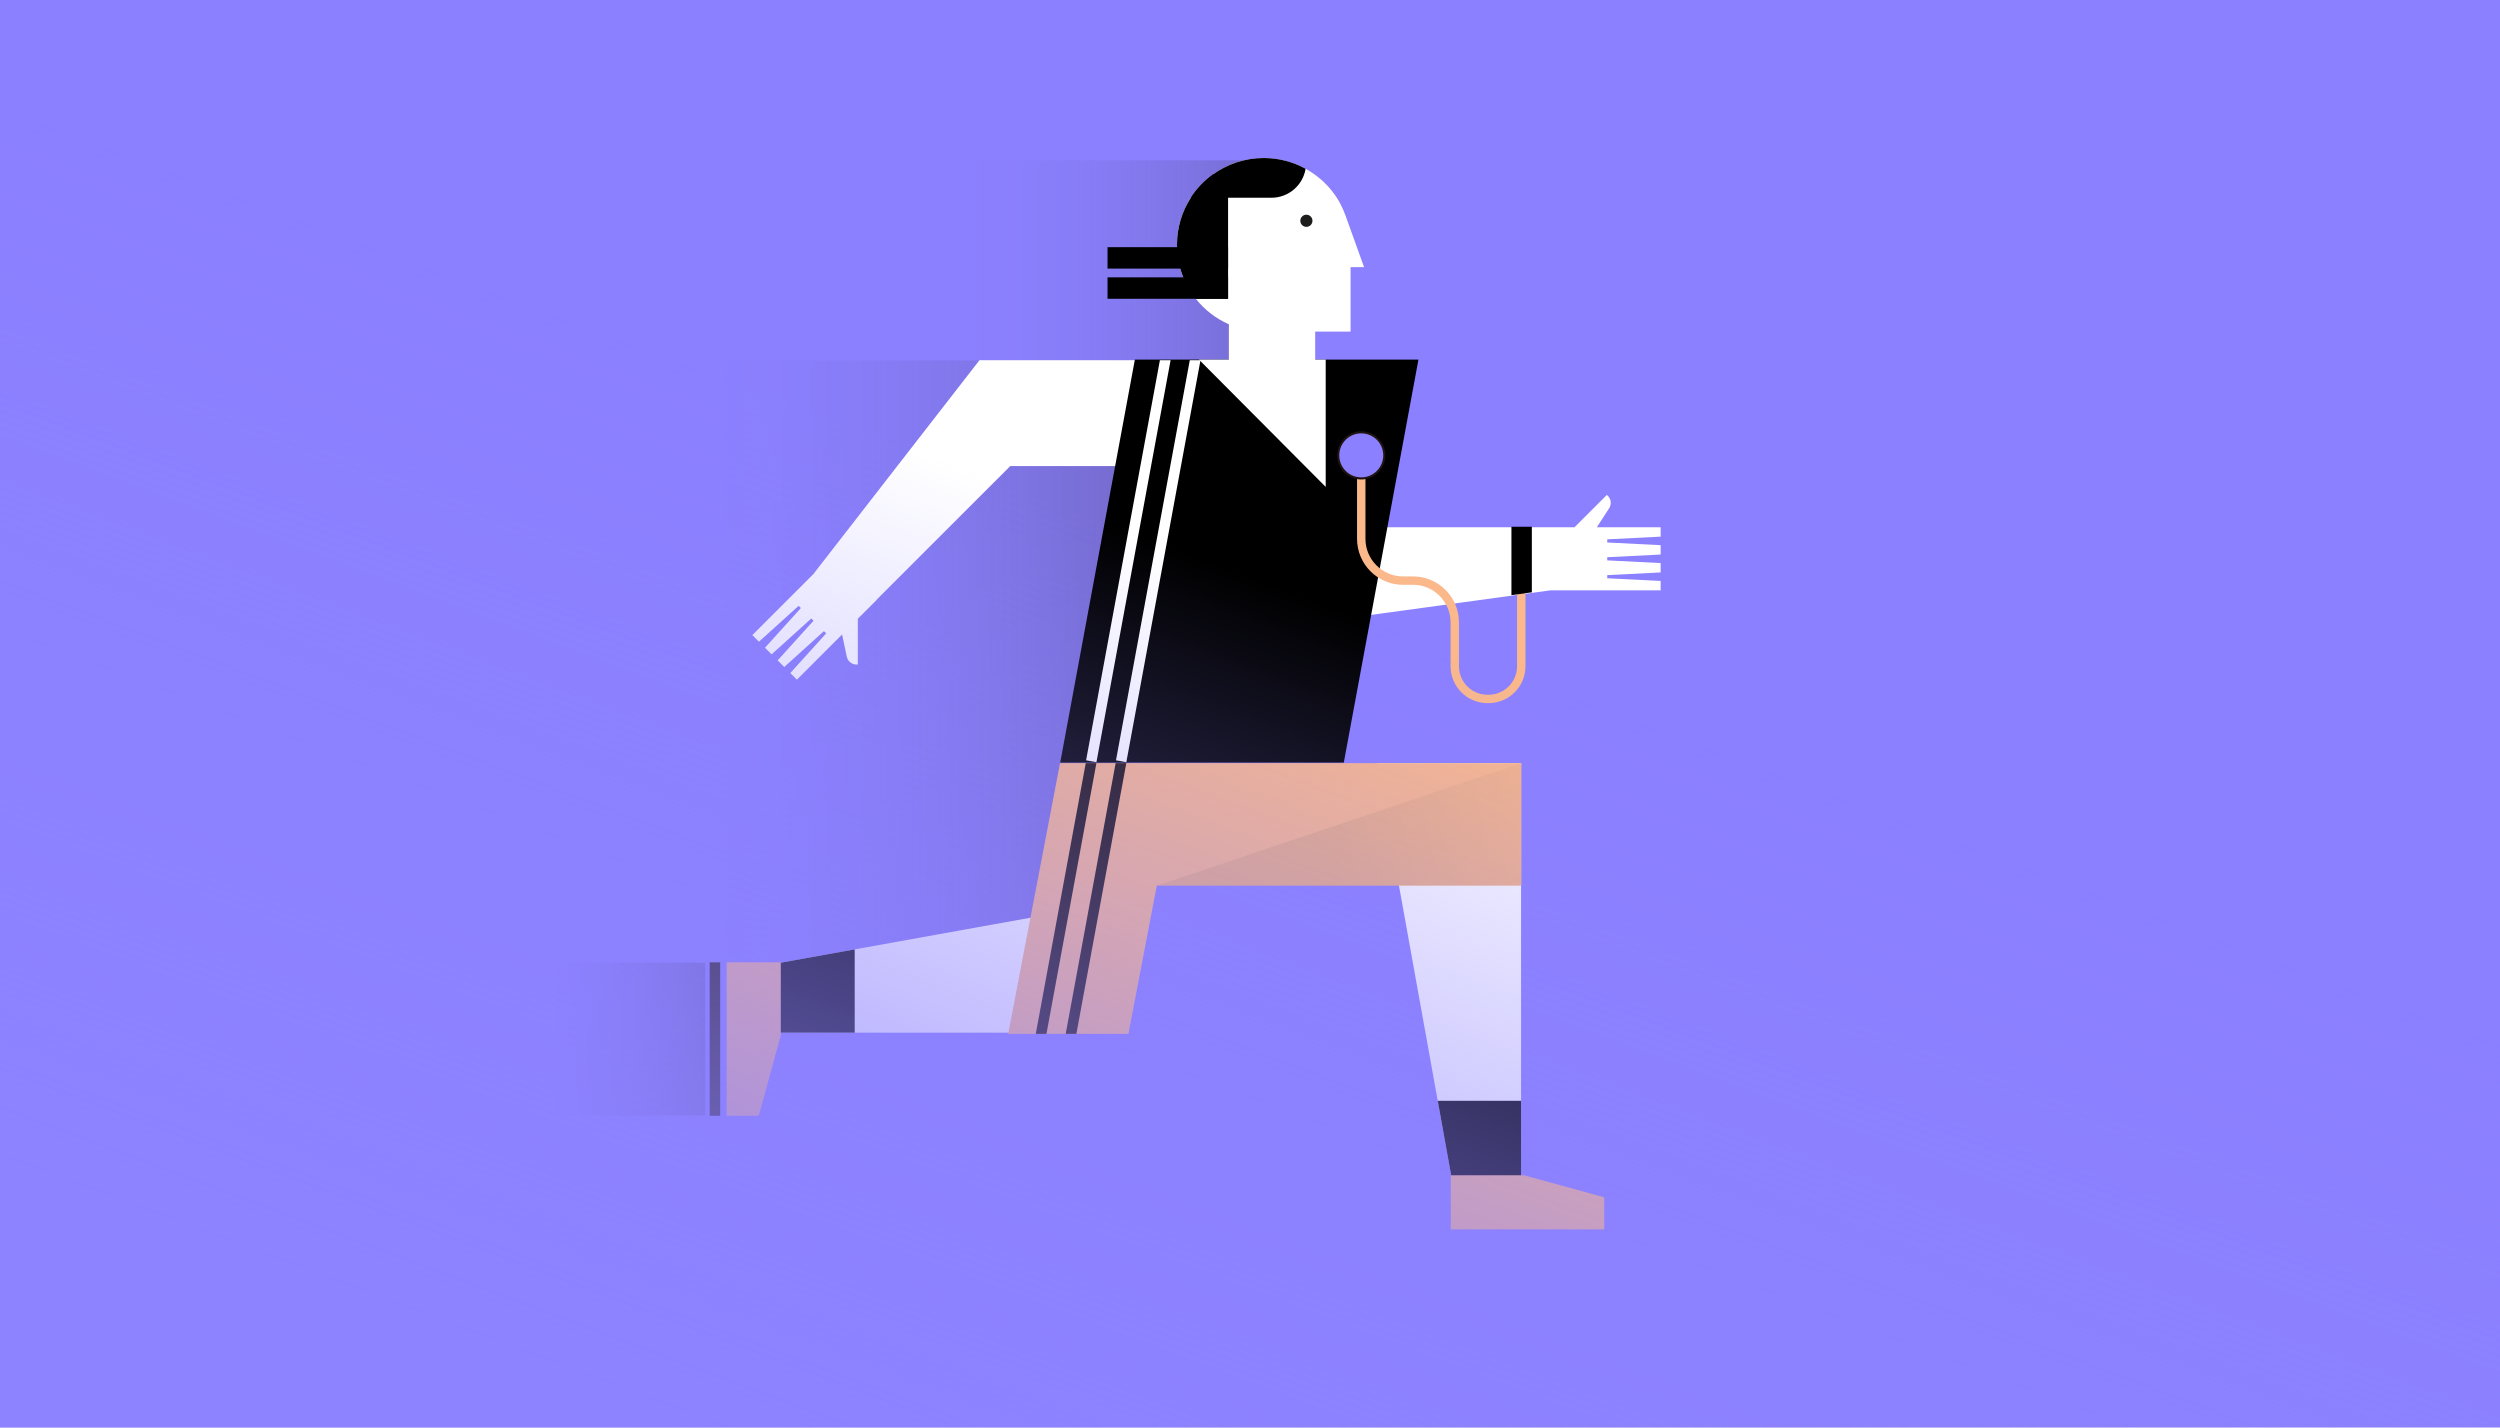
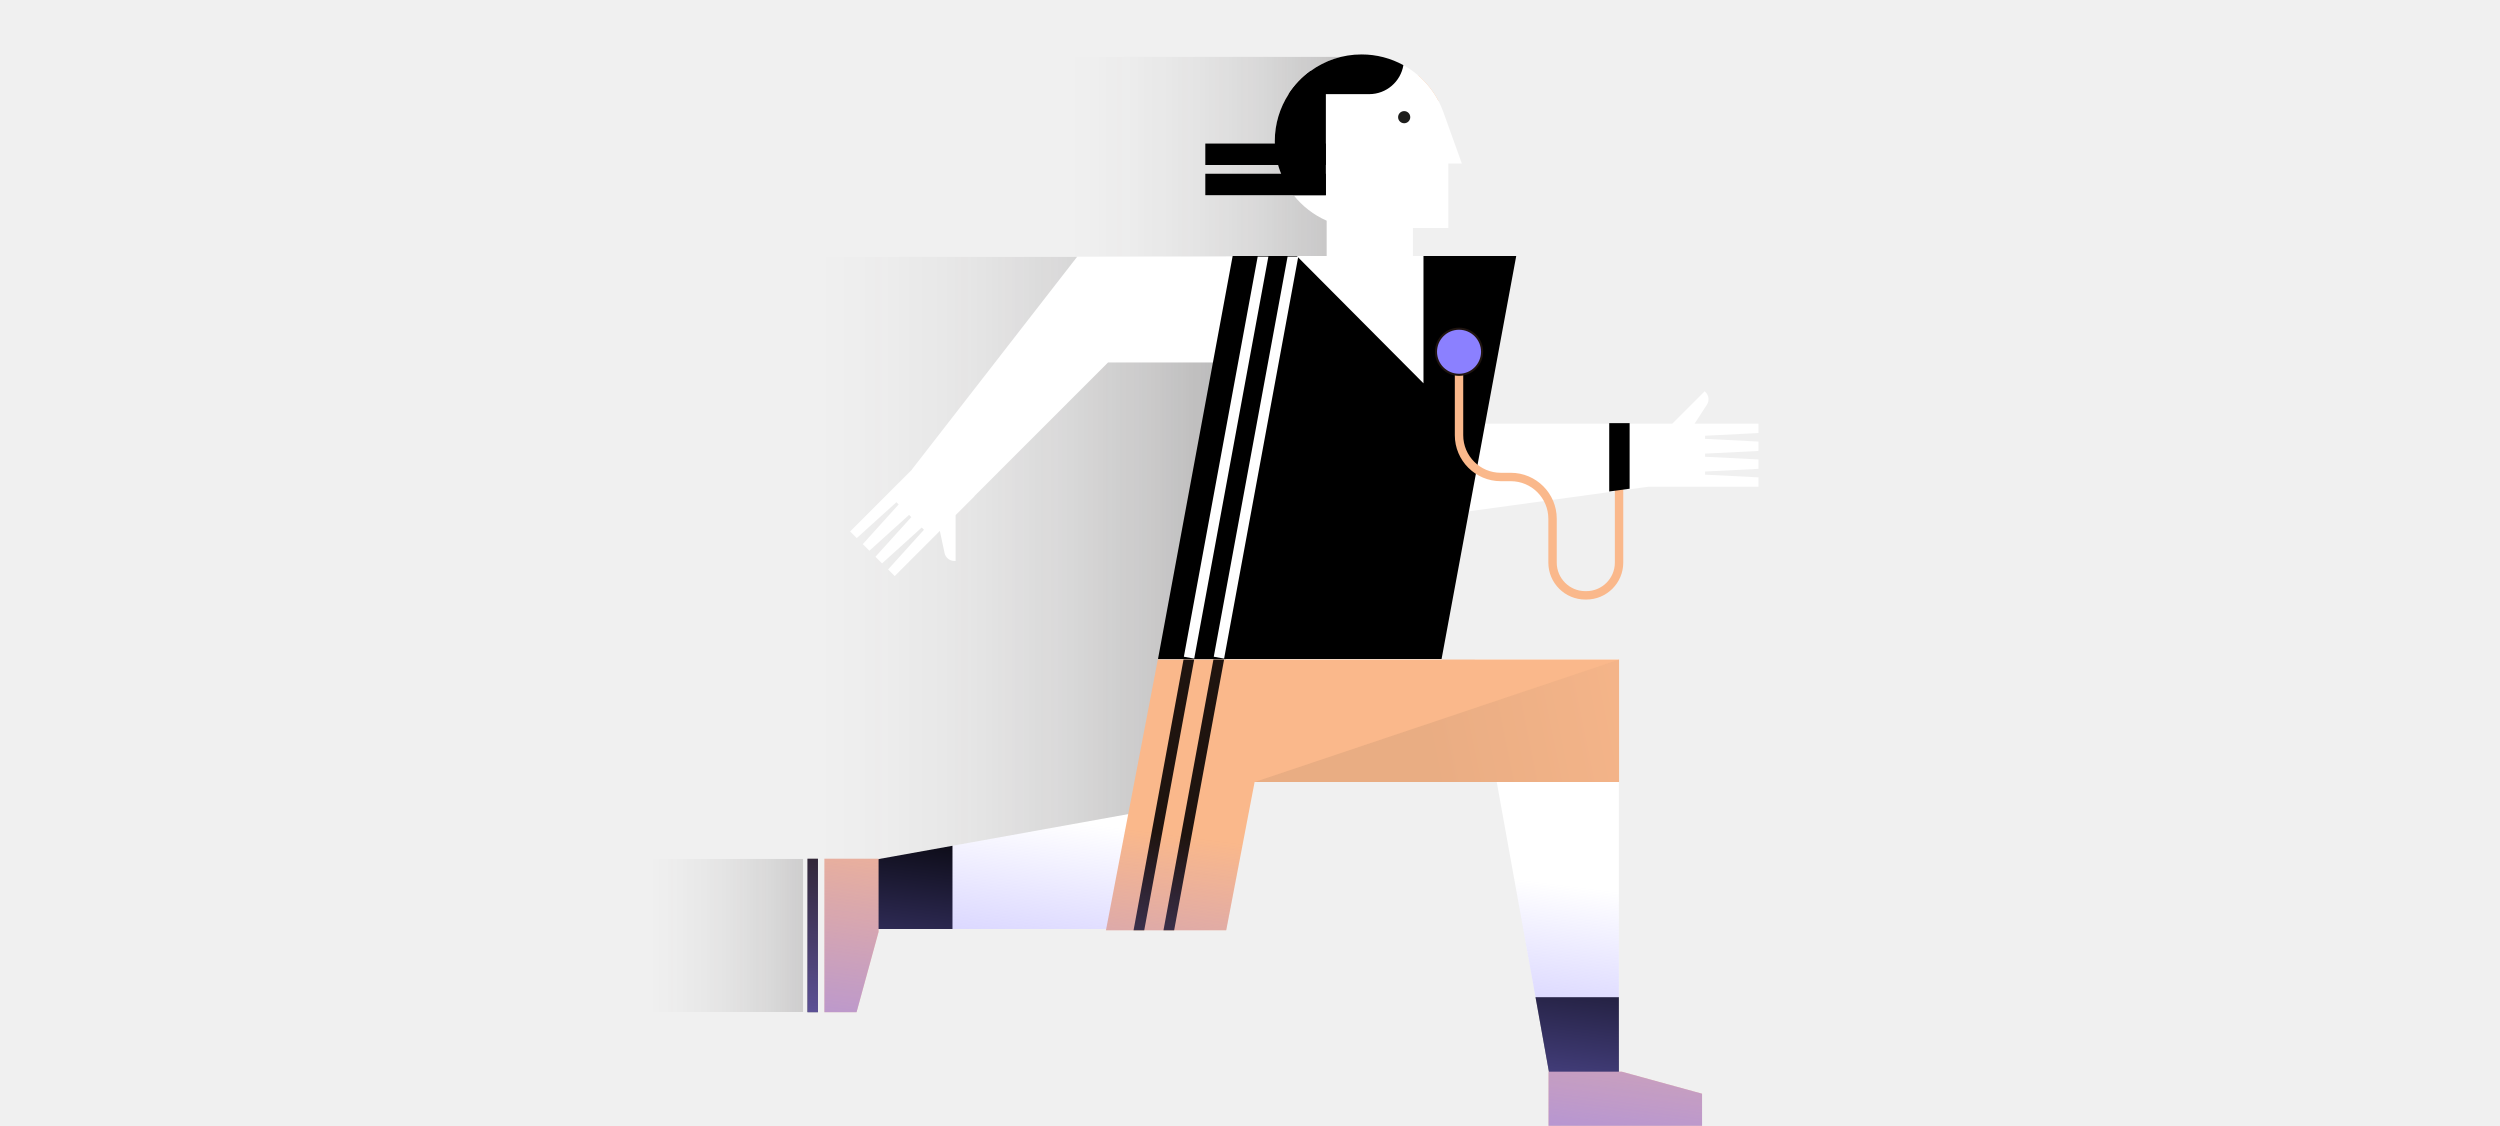
- <svg xmlns="http://www.w3.org/2000/svg" version="1.1" id="Layer_1" x="0px" y="0px" width="768px" height="438.486px" viewBox="-20 -11.418 768 438.486" enable-background="new -20 -11.418 768 438.486" xml:space="preserve">
+ <svg xmlns="http://www.w3.org/2000/svg" version="1.1" id="Layer_1" x="0px" y="0px" width="768px" height="345.852px" viewBox="0 0 768 345.852" enable-background="new 0 0 768 345.852" xml:space="preserve">
  <g>
-     <rect x="-20" y="-11.418" fill="#8B80FF" width="768" height="438.486" />
-     <path fill="#FAB88B" d="M391.847,51.398h-47.226c0.368-0.711,0.773-1.402,1.208-2.066c1.368-2.112,3.023-4.012,4.91-5.65h34.991   C388.215,45.836,390.295,48.453,391.847,51.398z" />
-     <g id="Shadows" opacity="0.5">
+     <path fill="#FAB88B" d="M441.887,30.988H394.66c0.367-0.711,0.773-1.402,1.208-2.066c1.368-2.112,3.021-4.012,4.91-5.65h34.991   C438.254,25.426,440.334,28.043,441.887,30.988z" />
+     <g id="Shadows" opacity="0.3">
      <defs>
-         <filter id="Adobe_OpacityMaskFilter" filterUnits="userSpaceOnUse" x="277.425" y="37.773" width="95.449" height="61.46">
+         <filter id="Adobe_OpacityMaskFilter" filterUnits="userSpaceOnUse" x="327.464" y="17.363" width="95.449" height="61.46">
          <feColorMatrix type="matrix" values="1 0 0 0 0  0 1 0 0 0  0 0 1 0 0  0 0 0 1 0" />
        </filter>
      </defs>
-       <mask maskUnits="userSpaceOnUse" x="277.425" y="37.773" width="95.449" height="61.46" id="SVGID_6_">
+       <mask maskUnits="userSpaceOnUse" x="327.464" y="17.363" width="95.449" height="61.46" id="SVGID_6_">
        <g filter="url(#Adobe_OpacityMaskFilter)">
-           <linearGradient id="SVGID_2_" gradientUnits="userSpaceOnUse" x1="-599.596" y1="532.062" x2="-598.95" y2="532.062" gradientTransform="matrix(-147.7859 0 0 147.7859 -88238.898 -78562.75)">
+           <linearGradient id="SVGID_2_" gradientUnits="userSpaceOnUse" x1="-1173.401" y1="489.422" x2="-1172.755" y2="489.422" gradientTransform="matrix(-147.7859 0 0 147.7859 -172989.234 -72281.578)">
            <stop offset="0" style="stop-color:#FFFFFF" />
            <stop offset="1" style="stop-color:#000000" />
          </linearGradient>
-           <rect x="277.425" y="37.773" fill="url(#SVGID_2_)" width="95.449" height="61.46" />
+           <rect x="327.464" y="17.363" fill="url(#SVGID_2_)" width="95.449" height="61.46" />
        </g>
      </mask>
-       <linearGradient id="SVGID_3_" gradientUnits="userSpaceOnUse" x1="-78.395" y1="290.804" x2="93.945" y2="290.804" gradientTransform="matrix(1 0 0 1 336 -222.2998)">
-         <stop offset="0" style="stop-color:#8B80FF" />
-         <stop offset="1" style="stop-color:#453E66" />
+       <linearGradient id="SVGID_3_" gradientUnits="userSpaceOnUse" x1="-532.356" y1="787.934" x2="-405.701" y2="787.934" gradientTransform="matrix(1 0 0 1 840 -739.8408)">
+         <stop offset="0" style="stop-color:#231F20;stop-opacity:0" />
+         <stop offset="1" style="stop-color:#231F20" />
      </linearGradient>
-       <rect x="277.425" y="37.773" mask="url(#SVGID_6_)" fill="url(#SVGID_3_)" width="95.449" height="61.46" />
+       <rect x="327.464" y="17.363" mask="url(#SVGID_6_)" fill="url(#SVGID_3_)" width="95.449" height="61.46" />
      <defs>
-         <filter id="Adobe_OpacityMaskFilter_1_" filterUnits="userSpaceOnUse" x="199.627" y="99.232" width="127.083" height="196.796">
+         <filter id="Adobe_OpacityMaskFilter_1_" filterUnits="userSpaceOnUse" x="249.666" y="78.822" width="127.083" height="196.796">
          <feColorMatrix type="matrix" values="1 0 0 0 0  0 1 0 0 0  0 0 1 0 0  0 0 0 1 0" />
        </filter>
      </defs>
-       <mask maskUnits="userSpaceOnUse" x="199.627" y="99.232" width="127.083" height="196.796" id="SVGID_4_">
+       <mask maskUnits="userSpaceOnUse" x="249.666" y="78.822" width="127.083" height="196.796" id="SVGID_4_">
        <g filter="url(#Adobe_OpacityMaskFilter_1_)">
-           <linearGradient id="SVGID_5_" gradientUnits="userSpaceOnUse" x1="-599.519" y1="531.173" x2="-598.874" y2="531.173" gradientTransform="matrix(-196.7684 0 0 196.7684 -117639.75 -104320.391)">
+           <linearGradient id="SVGID_5_" gradientUnits="userSpaceOnUse" x1="-1173.124" y1="487.618" x2="-1172.478" y2="487.618" gradientTransform="matrix(-196.7684 0 0 196.7684 -230457 -95770.531)">
            <stop offset="0" style="stop-color:#FFFFFF" />
            <stop offset="1" style="stop-color:#000000" />
          </linearGradient>
-           <rect x="199.627" y="99.232" fill="url(#SVGID_5_)" width="127.083" height="196.796" />
+           <rect x="249.666" y="78.822" fill="url(#SVGID_5_)" width="127.083" height="196.796" />
        </g>
      </mask>
-       <linearGradient id="SVGID_7_" gradientUnits="userSpaceOnUse" x1="-176.997" y1="419.931" x2="83.771" y2="419.931" gradientTransform="matrix(1 0 0 1 336 -222.2998)">
-         <stop offset="0" style="stop-color:#8B80FF" />
-         <stop offset="1" style="stop-color:#453E66" />
+       <linearGradient id="SVGID_7_" gradientUnits="userSpaceOnUse" x1="-630.957" y1="917.061" x2="-444.518" y2="917.061" gradientTransform="matrix(1 0 0 1 840 -739.8408)">
+         <stop offset="0" style="stop-color:#231F20;stop-opacity:0" />
+         <stop offset="1" style="stop-color:#231F20" />
      </linearGradient>
-       <rect x="199.627" y="99.232" mask="url(#SVGID_4_)" fill="url(#SVGID_7_)" width="127.083" height="196.796" />
+       <rect x="249.666" y="78.822" mask="url(#SVGID_4_)" fill="url(#SVGID_7_)" width="127.083" height="196.796" />
      <defs>
-         <filter id="Adobe_OpacityMaskFilter_2_" filterUnits="userSpaceOnUse" x="149.611" y="284.208" width="47.149" height="47.147">
+         <filter id="Adobe_OpacityMaskFilter_2_" filterUnits="userSpaceOnUse" x="199.65" y="263.797" width="47.149" height="47.148">
          <feColorMatrix type="matrix" values="1 0 0 0 0  0 1 0 0 0  0 0 1 0 0  0 0 0 1 0" />
        </filter>
      </defs>
-       <mask maskUnits="userSpaceOnUse" x="149.611" y="284.208" width="47.149" height="47.147" id="SVGID_1_">
+       <mask maskUnits="userSpaceOnUse" x="199.65" y="263.797" width="47.149" height="47.148" id="SVGID_1_">
        <g filter="url(#Adobe_OpacityMaskFilter_2_)">
-           <linearGradient id="SVGID_8_" gradientUnits="userSpaceOnUse" x1="-601.762" y1="532.416" x2="-601.117" y2="532.416" gradientTransform="matrix(-73.0054 0 0 73.0054 -43735.188 -38561.492)">
+           <linearGradient id="SVGID_8_" gradientUnits="userSpaceOnUse" x1="-1176.392" y1="493.543" x2="-1175.746" y2="493.543" gradientTransform="matrix(-73.0054 0 0 73.0054 -85636.203 -35743.953)">
            <stop offset="0" style="stop-color:#FFFFFF" />
            <stop offset="1" style="stop-color:#000000" />
          </linearGradient>
-           <rect x="149.611" y="284.208" fill="url(#SVGID_8_)" width="47.149" height="47.147" />
+           <rect x="199.65" y="263.797" fill="url(#SVGID_8_)" width="47.149" height="47.148" />
        </g>
      </mask>
-       <linearGradient id="SVGID_9_" gradientUnits="userSpaceOnUse" x1="-231.551" y1="530.081" x2="-101.913" y2="530.081" gradientTransform="matrix(1 0 0 1 336 -222.2998)">
-         <stop offset="0" style="stop-color:#8B80FF" />
-         <stop offset="1" style="stop-color:#453E66" />
+       <linearGradient id="SVGID_9_" gradientUnits="userSpaceOnUse" x1="-685.512" y1="1027.212" x2="-516.449" y2="1027.212" gradientTransform="matrix(1 0 0 1 840 -739.8408)">
+         <stop offset="0" style="stop-color:#231F20;stop-opacity:0" />
+         <stop offset="1" style="stop-color:#231F20" />
      </linearGradient>
-       <rect x="149.611" y="284.208" mask="url(#SVGID_1_)" fill="url(#SVGID_9_)" width="47.149" height="47.147" />
+       <rect x="199.65" y="263.797" mask="url(#SVGID_1_)" fill="url(#SVGID_9_)" width="47.149" height="47.148" />
    </g>
    <g id="Hand">
-       <path fill="#FFFFFF" d="M303.94,99.232h-23.036l-50.785,65.374l0.037,0.036l-6.109,6.109l-1.327,1.328l-11.603,11.602l2.032,2.033    l12.188-11.018l0.684,0.685l-11.016,12.188l2.031,2.032l12.188-11.017l0.686,0.686l-11.019,12.187l2.032,2.031l12.188-11.017    l0.685,0.686l-11.016,12.188l2.031,2.031l11.601-11.602l1.328-1.327l0.941-0.943l1.455,6.812c0.301,1.411,1.547,2.42,2.99,2.42    h0.399v-14.076l5.816-5.816l-0.039-0.036l41.047-41.044h42.53V99.234L303.94,99.232L303.94,99.232z" />
-       <path fill="#FFFFFF" d="M490.155,153.439v-2.874h-18.282l0,0h-1.333l3.786-5.844c0.785-1.211,0.616-2.806-0.403-3.826    l-0.284-0.283l-9.952,9.954h-7.363h-0.863h-89.449v31.727l90.31-12.363h15.546h1.876h16.407v-2.874l-16.407-0.827v-0.969    l16.407-0.828v-2.875l-16.407-0.826v-0.97l16.407-0.827v-2.873l-16.407-0.827v-0.97L490.155,153.439z" />
-       <polygon fill="#FFFFFF" points="447.272,223.023 447.272,353.801 426.542,353.801 421.672,326.75 402.979,223.023   " />
-       <polygon fill="#FFFFFF" points="323.946,265.569 323.946,305.808 215.681,305.808 215.681,285.073 242.563,280.231   " />
+       <path fill="#FFFFFF" d="M353.979,78.822h-23.036l-50.785,65.374l0.037,0.036l-6.109,6.109l-1.327,1.328l-11.603,11.602    l2.032,2.032l12.188-11.018l0.684,0.686l-11.016,12.188l2.031,2.032l12.188-11.017l0.686,0.686l-11.019,12.188l2.032,2.03    l12.188-11.017l0.685,0.686l-11.016,12.188l2.031,2.03l11.601-11.602l1.328-1.326l0.941-0.943l1.455,6.812    c0.301,1.411,1.547,2.42,2.99,2.42h0.399V158.25l5.816-5.817l-0.039-0.036l41.047-41.044h42.53v-32.53L353.979,78.822    L353.979,78.822z" />
+       <path fill="#FFFFFF" d="M540.194,133.029v-2.874h-18.282l0,0h-1.333l3.786-5.844c0.785-1.211,0.616-2.806-0.403-3.826    l-0.284-0.283l-9.951,9.954h-7.358h-0.863h-89.448v31.728l90.312-12.363h15.546h1.876h16.407v-2.874l-16.407-0.827v-0.969    l16.407-0.828v-2.875l-16.407-0.826v-0.97l16.407-0.827v-2.873l-16.407-0.827v-0.97L540.194,133.029z" />
+       <polygon fill="#FFFFFF" points="497.311,202.612 497.311,333.391 476.581,333.391 471.711,306.34 453.018,202.612   " />
+       <polygon fill="#FFFFFF" points="373.985,245.159 373.985,285.398 265.72,285.398 265.72,264.663 292.602,259.821   " />
    </g>
-     <polygon points="415.745,99.06 328.63,99.06 305.7,222.846 392.815,222.846  " />
-     <polygon fill="#FAB88B" points="447.336,223.017 342.586,223.017 307.442,223.017 305.646,223.017 289.71,306.187 326.651,306.187    335.376,260.645 447.336,260.645  " />
+     <polygon points="465.784,78.65 378.669,78.65 355.739,202.437 442.854,202.437  " />
+     <polygon fill="#FAB88B" points="497.375,202.607 392.625,202.607 357.481,202.607 355.685,202.607 339.749,285.778 376.69,285.778    385.415,240.236 497.375,240.236  " />
    <g>
-       <polygon fill="#FFFFFF" points="348.792,99.229 326.006,222.736 322.83,222.155 345.505,99.229   " />
+       <polygon fill="#FFFFFF" points="398.831,78.819 376.045,202.325 372.869,201.745 395.544,78.819   " />
    </g>
    <g>
-       <polygon fill="#FFFFFF" points="339.607,99.229 316.823,222.736 313.646,222.155 336.322,99.229   " />
+       <polygon fill="#FFFFFF" points="389.646,78.819 366.862,202.325 363.685,201.745 386.361,78.819   " />
    </g>
-     <path fill="none" stroke="#FAB88B" stroke-width="2.583" stroke-miterlimit="10" d="M447.336,161.43v31.802   c0,5.561-4.507,10.067-10.066,10.067h-0.306c-5.559,0-10.064-4.506-10.064-10.067v-13.457c0-7.088-5.745-12.834-12.835-12.834   h-3.055c-7.088,0-12.833-5.745-12.833-12.834V134.26" />
-     <path fill="#8B80FF" d="M405.261,128.471c0-3.913-3.172-7.085-7.086-7.085c-3.911,0-7.086,3.172-7.086,7.085   c0,3.912,3.175,7.084,7.086,7.084C402.089,135.555,405.261,132.384,405.261,128.471" />
-     <circle fill="none" stroke="#1F140F" stroke-width="0.646" stroke-miterlimit="10" cx="398.177" cy="128.471" r="7.084" />
+     <path fill="none" stroke="#FAB88B" stroke-width="2.583" stroke-miterlimit="10" d="M497.375,141.02v31.802   c0,5.562-4.507,10.067-10.066,10.067h-0.306c-5.559,0-10.062-4.506-10.062-10.067v-13.457c0-7.088-5.745-12.834-12.836-12.834   h-3.06c-7.088,0-12.833-5.745-12.833-12.834V113.85" />
+     <path fill="#8B80FF" d="M455.3,108.061c0-3.913-3.172-7.085-7.086-7.085c-3.911,0-7.086,3.172-7.086,7.085   c0,3.912,3.175,7.084,7.086,7.084C452.128,115.145,455.3,111.974,455.3,108.061" />
+     <circle fill="none" stroke="#1F140F" stroke-width="0.646" stroke-miterlimit="10" cx="448.216" cy="108.061" r="7.084" />
    <g>
-       <line fill="none" stroke="#1F140F" stroke-width="3.229" stroke-miterlimit="10" x1="199.627" y1="284.208" x2="199.627" y2="331.358" />
+       <line fill="none" stroke="#1F140F" stroke-width="3.229" stroke-miterlimit="10" x1="249.666" y1="263.797" x2="249.666" y2="310.948" />
    </g>
    <g>
-       <polygon fill="#1F140F" points="326.006,223.013 310.661,306.187 307.38,306.187 322.725,223.013   " />
+       <polygon fill="#1F140F" points="376.045,202.603 360.7,285.778 357.419,285.778 372.764,202.603   " />
    </g>
    <g>
-       <polygon fill="#1F140F" points="316.817,223.013 301.471,306.187 298.189,306.187 313.541,223.013   " />
+       <polygon fill="#1F140F" points="366.856,202.603 351.51,285.778 348.228,285.778 363.58,202.603   " />
    </g>
-     <polygon fill="none" points="447.331,223.013 447.331,260.641 335.378,260.641 326.653,306.187 289.71,306.187 305.644,223.013     " />
-     <polygon points="444.312,150.395 444.312,171.404 450.582,170.545 450.582,150.395  " />
-     <polygon points="447.272,326.75 447.272,353.801 426.542,353.801 421.672,326.75  " />
-     <polygon points="242.563,280.231 242.563,305.808 215.681,305.808 215.681,285.073  " />
-     <polygon fill="#FAB88B" points="203.22,331.358 203.22,284.208 219.862,284.208 219.862,306.671 213.093,331.358  " />
-     <polygon fill="#FAB88B" points="472.825,366.263 425.674,366.263 425.674,349.618 448.137,349.618 472.825,356.389  " />
-     <linearGradient id="SVGID_10_" gradientUnits="userSpaceOnUse" x1="51.455" y1="476.173" x2="139.954" y2="458.375" gradientTransform="matrix(1 0 0 1 336 -222.2998)">
+     <polygon fill="none" points="497.37,202.603 497.37,240.232 385.417,240.232 376.692,285.778 339.749,285.778 355.683,202.603  " />
+     <polygon points="494.352,129.985 494.352,150.994 500.621,150.135 500.621,129.985  " />
+     <polygon points="497.311,306.34 497.311,333.391 476.581,333.391 471.711,306.34  " />
+     <polygon points="292.602,259.821 292.602,285.398 265.72,285.398 265.72,264.663  " />
+     <polygon fill="#FAB88B" points="253.259,310.948 253.259,263.797 269.901,263.797 269.901,286.26 263.132,310.948  " />
+     <polygon fill="#FAB88B" points="522.864,345.852 475.713,345.852 475.713,329.208 498.176,329.208 522.864,335.979  " />
+     <linearGradient id="SVGID_10_" gradientUnits="userSpaceOnUse" x1="-402.506" y1="973.305" x2="-314.005" y2="955.507" gradientTransform="matrix(1 0 0 1 840 -739.8408)">
      <stop offset="0" style="stop-color:#C2926E" />
      <stop offset="1" style="stop-color:#F8B78B" />
    </linearGradient>
-     <polygon opacity="0.3" fill="url(#SVGID_10_)" enable-background="new    " points="335.376,260.645 447.336,260.645    447.336,223.017  " />
-     <path fill="#FFFFFF" d="M399.039,70.637h-4.142v19.821h-10.874v8.602h3.234v39.102L348.332,99.06h9.179V88.205   c-3.994-1.75-7.48-4.461-10.154-7.834c-3.623-4.553-5.788-10.314-5.788-16.58c0-4.468,1.1-8.687,3.051-12.394   c0.368-0.712,0.773-1.402,1.207-2.066c1.37-2.111,3.023-4.011,4.908-5.65c0.589-0.517,1.208-1.007,1.84-1.466   c4.401-3.196,9.808-5.083,15.659-5.083c4.656,0,9.034,1.194,12.853,3.293c0.878,0.49,1.733,1.021,2.549,1.602   c0.726,0.517,1.429,1.066,2.092,1.654c2.485,2.157,4.565,4.772,6.117,7.718c0.536,1.014,1,2.061,1.403,3.144l0.013,0.025   c0.019,0.051,0.032,0.104,0.05,0.154L399.039,70.637z" />
-     <path fill="#1D1D1B" d="M383.191,56.407c0-1.033-0.835-1.868-1.867-1.868s-1.867,0.836-1.867,1.868   c0,1.031,0.835,1.866,1.867,1.866S383.191,57.438,383.191,56.407" />
-     <path d="M357.267,42.214v38.156h-9.908c-3.623-4.553-5.786-10.314-5.786-16.58c0-5.328,1.563-10.295,4.258-14.46   c1.794-2.771,4.086-5.186,6.748-7.118L357.267,42.214L357.267,42.214z" />
-     <path d="M381.085,40.424c-0.832,5.051-5.218,8.906-10.508,8.906h-24.75c1.795-2.771,4.088-5.186,6.747-7.118   c4.4-3.196,9.807-5.083,15.658-5.083C372.89,37.131,377.27,38.325,381.085,40.424z" />
-     <rect x="320.235" y="73.786" width="37.032" height="6.583" />
-     <rect x="320.235" y="64.513" width="37.032" height="6.583" />
-     <linearGradient id="SVGID_11_" gradientUnits="userSpaceOnUse" x1="-68.193" y1="686.638" x2="41.946" y2="392.934" gradientTransform="matrix(1 0 0 1 336 -222.2998)">
-       <stop offset="0" style="stop-color:#8D82FF" />
-       <stop offset="0.005" style="stop-color:#8D82FF;stop-opacity:0.995" />
-       <stop offset="1" style="stop-color:#8D82FF;stop-opacity:0" />
-     </linearGradient>
-     <rect x="-20" y="-11.418" fill="url(#SVGID_11_)" width="768" height="438.486" />
+     <polygon opacity="0.3" fill="url(#SVGID_10_)" enable-background="new    " points="385.415,240.236 497.375,240.236    497.375,202.607  " />
+     <path fill="#FFFFFF" d="M449.078,50.227h-4.146v19.821H434.06v8.602h3.233v39.102L398.371,78.65h9.179V67.795   c-3.993-1.75-7.479-4.461-10.153-7.834c-3.623-4.553-5.787-10.314-5.787-16.58c0-4.468,1.103-8.687,3.054-12.394   c0.364-0.712,0.771-1.402,1.207-2.066c1.37-2.111,3.021-4.011,4.908-5.65c0.589-0.517,1.208-1.007,1.84-1.466   c4.397-3.196,9.808-5.083,15.659-5.083c4.652,0,9.03,1.194,12.853,3.293c0.878,0.49,1.733,1.021,2.549,1.602   c0.729,0.517,1.433,1.066,2.095,1.654c2.482,2.157,4.562,4.772,6.115,7.718c0.535,1.014,1,2.061,1.402,3.144l0.014,0.025   c0.021,0.051,0.031,0.104,0.051,0.154L449.078,50.227z" />
+     <path fill="#1D1D1B" d="M433.23,35.997c0-1.033-0.836-1.868-1.867-1.868c-1.032,0-1.867,0.836-1.867,1.868   c0,1.031,0.835,1.866,1.867,1.866C432.395,37.863,433.23,37.028,433.23,35.997" />
+     <path d="M407.307,21.804V59.96H397.4c-3.625-4.553-5.787-10.314-5.787-16.58c0-5.328,1.562-10.295,4.259-14.46   c1.794-2.771,4.086-5.186,6.748-7.118L407.307,21.804L407.307,21.804z" />
+     <path d="M431.124,20.014c-0.832,5.051-5.218,8.906-10.508,8.906h-24.75c1.795-2.771,4.088-5.186,6.747-7.118   c4.396-3.196,9.807-5.083,15.658-5.083C422.93,16.721,427.31,17.915,431.124,20.014z" />
+     <rect x="370.274" y="53.376" width="37.033" height="6.583" />
+     <rect x="370.274" y="44.103" width="37.033" height="6.583" />
  </g>
+   <linearGradient id="SVGID_11_" gradientUnits="userSpaceOnUse" x1="-19.176" y1="-209.448" x2="-44.374" y2="-405.523" gradientTransform="matrix(1 0 0 -1 420 -24.1748)">
+     <stop offset="0.383" style="stop-color:#8B80FF;stop-opacity:0" />
+     <stop offset="0.971" style="stop-color:#8B80FF;stop-opacity:0.953" />
+     <stop offset="1" style="stop-color:#8B80FF" />
+   </linearGradient>
+   <path fill="url(#SVGID_11_)" d="M540.199,133.033v-2.88h-19.62l3.79-5.84c0.78-1.21,0.606-2.81-0.41-3.83l-0.28-0.28l-9.948,9.95  h-13.106v-0.17h-6.271v0.17h-38.108l9.55-51.5h-31.729v-8.61h10.883v-19.82h4.14l-5.729-15.91c-0.021-0.05-0.025-0.1-0.051-0.16  l-0.01-0.02c-0.4-1.08-0.87-2.13-1.4-3.14c0,0,0,0-0.01-0.01h0.01c-1.56-2.94-3.64-5.56-6.115-7.71  c-0.674-0.59-1.37-1.14-2.092-1.66c-0.817-0.58-1.682-1.11-2.552-1.6c-0.02-0.01-0.04-0.02-0.05-0.02  c-3.81-2.09-8.17-3.27-12.81-3.27c-5.854,0-11.264,1.88-15.66,5.08c-0.49,0.36-0.96,0.75-1.434,1.15  c-0.13,0.11-0.276,0.2-0.406,0.32c0,0,0,0,0,0.01c-0.15,0.12-0.28,0.26-0.434,0.39c-0.396,0.37-0.801,0.75-1.181,1.14  c-0.189,0.2-0.38,0.4-0.562,0.6c-0.329,0.36-0.656,0.74-0.979,1.13c-0.16,0.19-0.319,0.38-0.47,0.58  c-0.44,0.57-0.86,1.15-1.251,1.75c-0.01,0.02-0.021,0.03-0.029,0.05c-0.051,0.07-0.092,0.16-0.141,0.23  c-0.33,0.53-0.649,1.07-0.939,1.62c-0.04,0.07-0.09,0.14-0.13,0.21c-0.16,0.31-0.312,0.63-0.46,0.95  c-0.051,0.11-0.109,0.21-0.16,0.32c-0.5,1.08-0.92,2.2-1.271,3.36c-0.039,0.12-0.067,0.25-0.107,0.37  c-0.133,0.45-0.25,0.91-0.359,1.38c-0.027,0.15-0.068,0.3-0.101,0.46c-0.093,0.45-0.183,0.91-0.25,1.37  c-0.021,0.15-0.052,0.3-0.07,0.45c-0.067,0.51-0.13,1.03-0.17,1.55c-0.013,0.09-0.021,0.18-0.028,0.27  c-0.041,0.64-0.068,1.27-0.068,1.92c0,0.24,0.021,0.48,0.027,0.72H370.27v6.58h22.371c0.26,0.92,0.58,1.82,0.93,2.69h-23.296v6.59  h27.13c1.34,1.69,2.88,3.21,4.58,4.52c1.696,1.32,3.576,2.43,5.566,3.31v10.86H378.67l-0.03,0.17h-47.7l-50.78,65.37l0.04,0.04  l-6.11,6.11l-1.33,1.33l-11.6,11.6l2.03,2.03l12.19-11.021l0.68,0.69l-11.021,12.189l2.04,2.03l12.18-11.021l0.69,0.69  l-11.02,12.181l2.03,2.029l12.19-11.01l0.69,0.68l-11.02,12.189l2.03,2.031l11.6-11.601l1.33-1.33l0.94-0.94l1.46,6.811  c0.3,1.41,1.54,2.42,2.99,2.42h0.39v-14.07l5.82-5.82l-0.04-0.04l41.05-41.04h32.22l-17.333,92.679h0.129l-8.816,46.061l-53.99,9.73  l-22.7,4.09v-0.119h-16.64v47.16h9.87l6.77-24.691v-0.868h69.92l-0.07,0.38h36.94l8.73-45.54h74.38l11.91,66.108l4.12,22.871h-0.12  v16.639h47.16v-9.869l-24.69-6.77h-0.87v-88.979h0.07v-37.631h-54.723l8.603-45.54l23.021-3.15c0.87,1.62,1.37,3.48,1.37,5.45v13.46  c0,6.26,5.09,11.359,11.35,11.359h0.311c6.265,0,11.359-5.1,11.359-11.359v-22.25l7.69-1.05h33.83v-2.88l-16.41-0.82v-0.97  l16.41-0.83v-2.88l-16.41-0.82v-0.97l16.41-0.83v-2.87l-16.41-0.83v-0.97L540.199,133.033z M496.079,172.823  c0,4.84-3.93,8.77-8.771,8.77h-0.311c-4.83,0-8.771-3.93-8.771-8.77v-13.46c0-2.069-0.46-4.04-1.271-5.819l19.12-2.621v21.9H496.079  L496.079,172.823z M251.281,310.948h-3.229v-47.15h3.229V310.948z" />
</svg>
